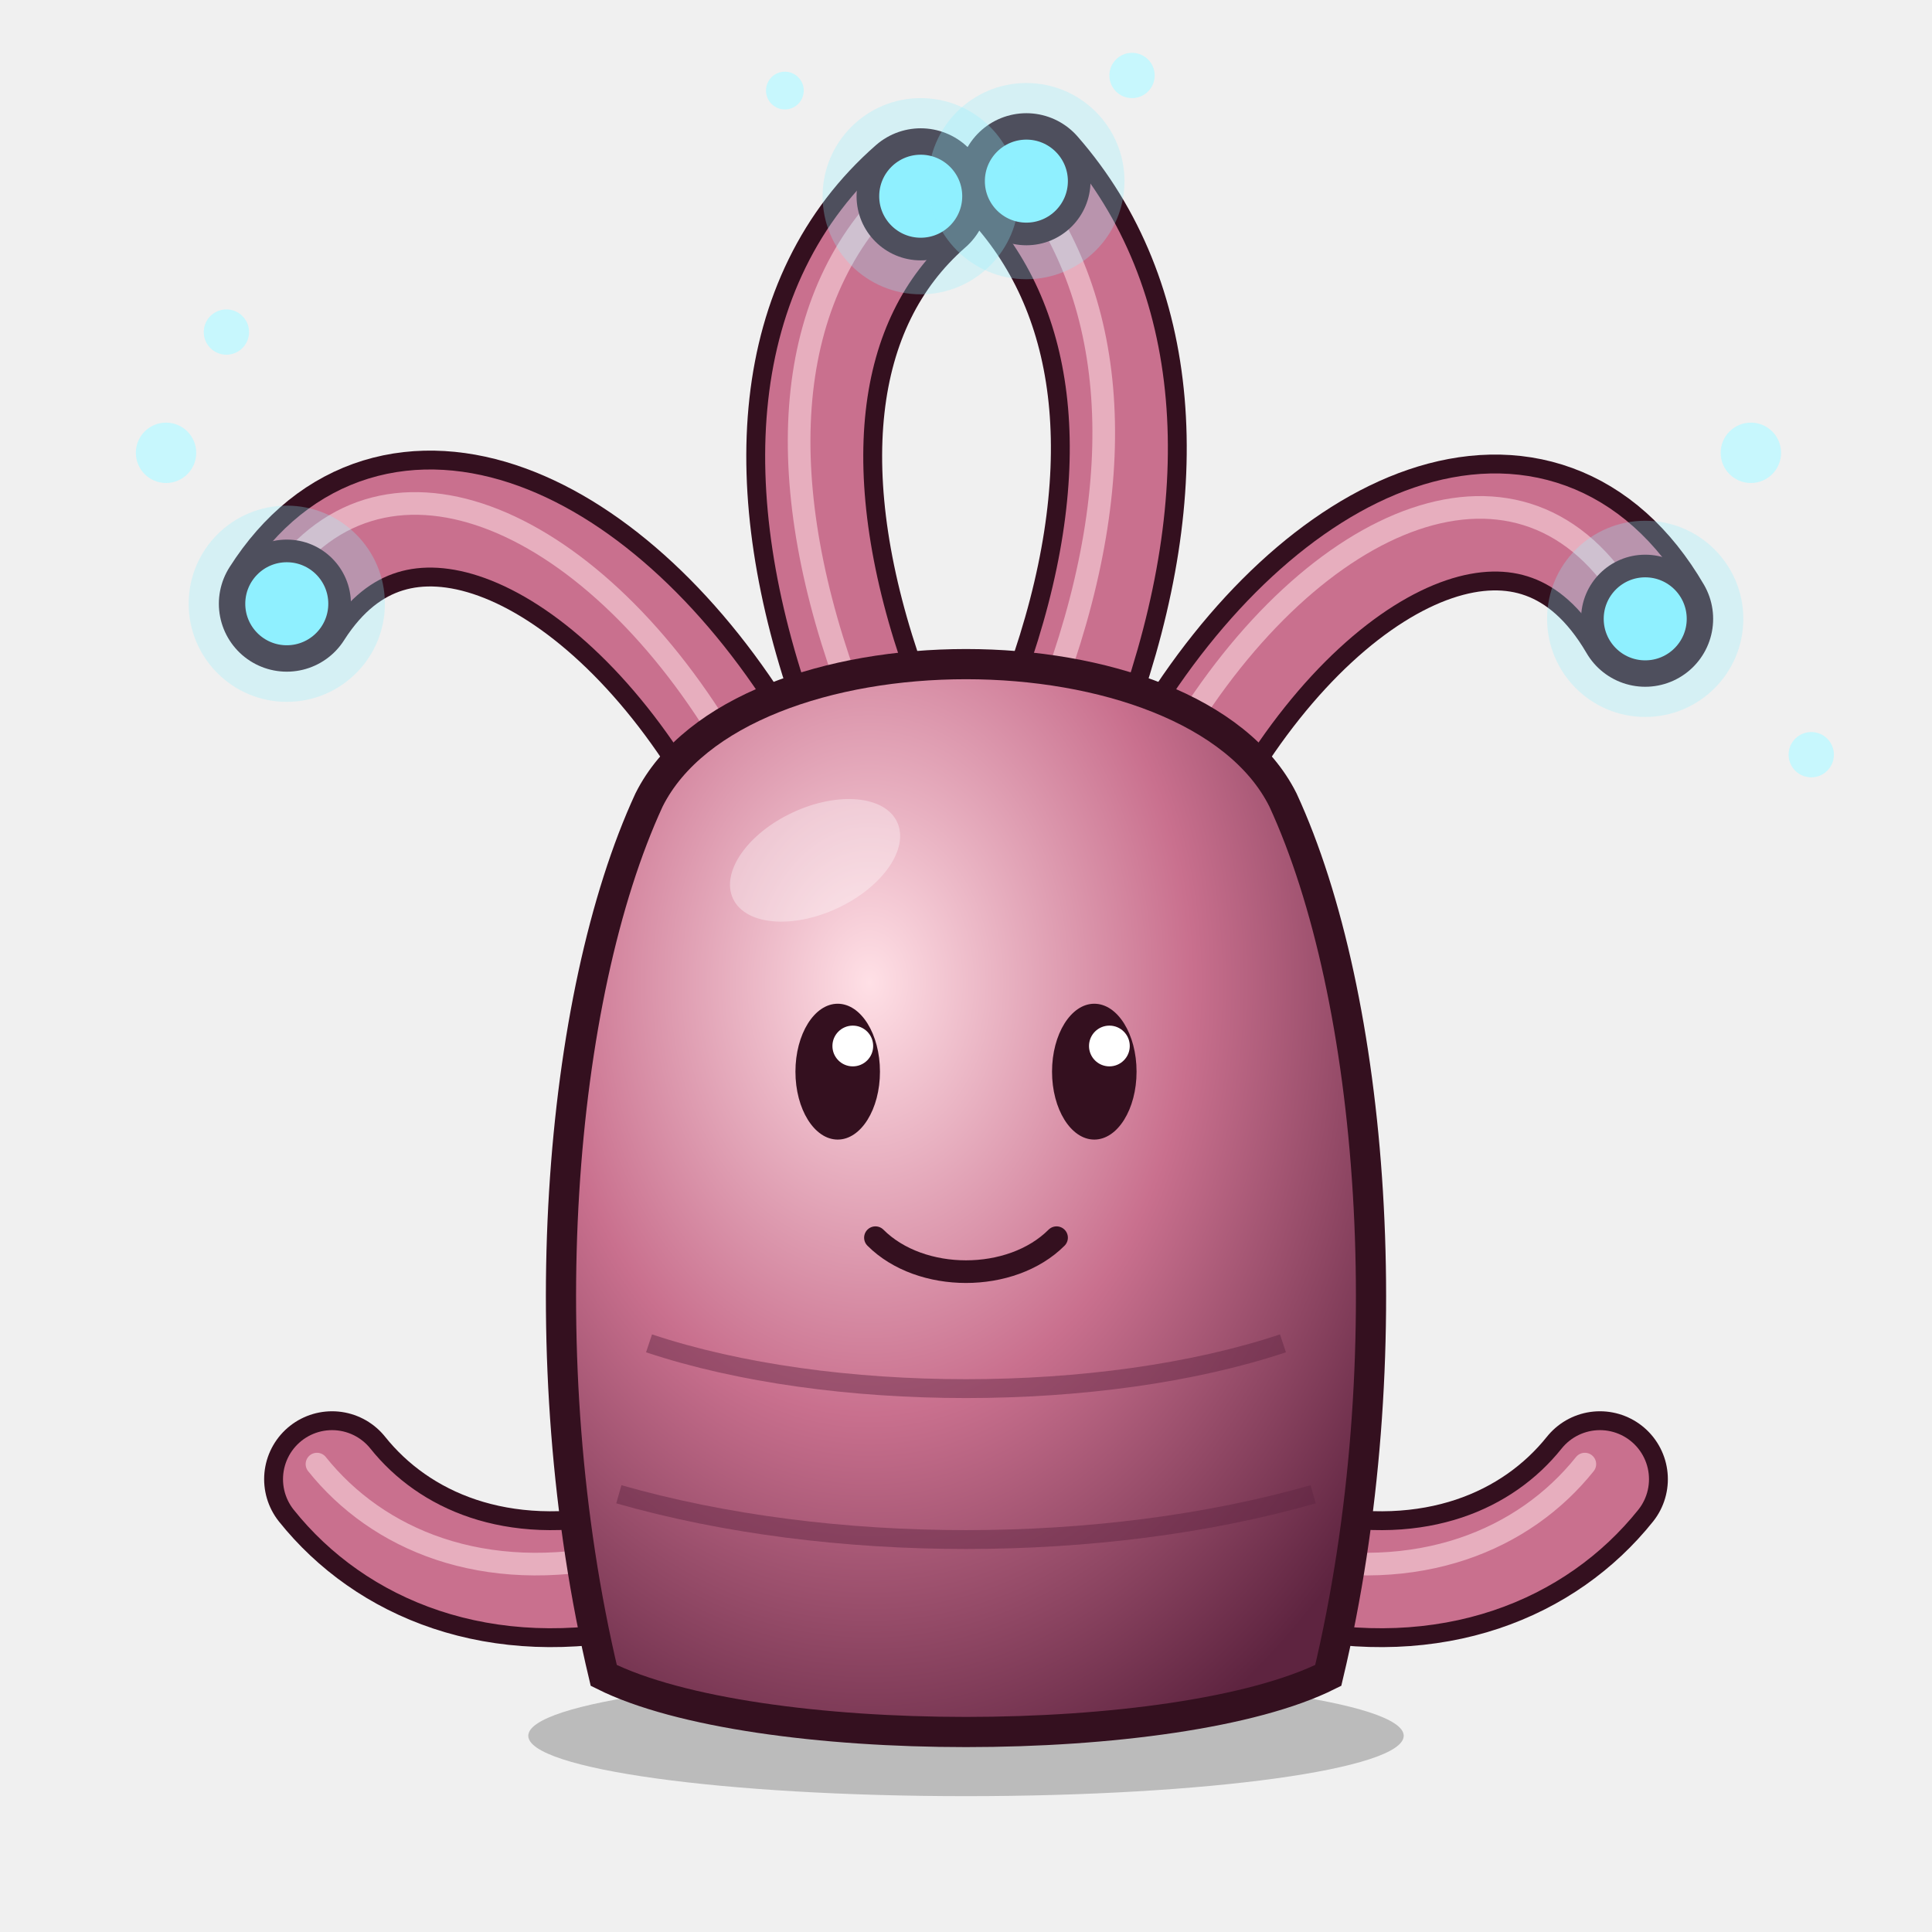
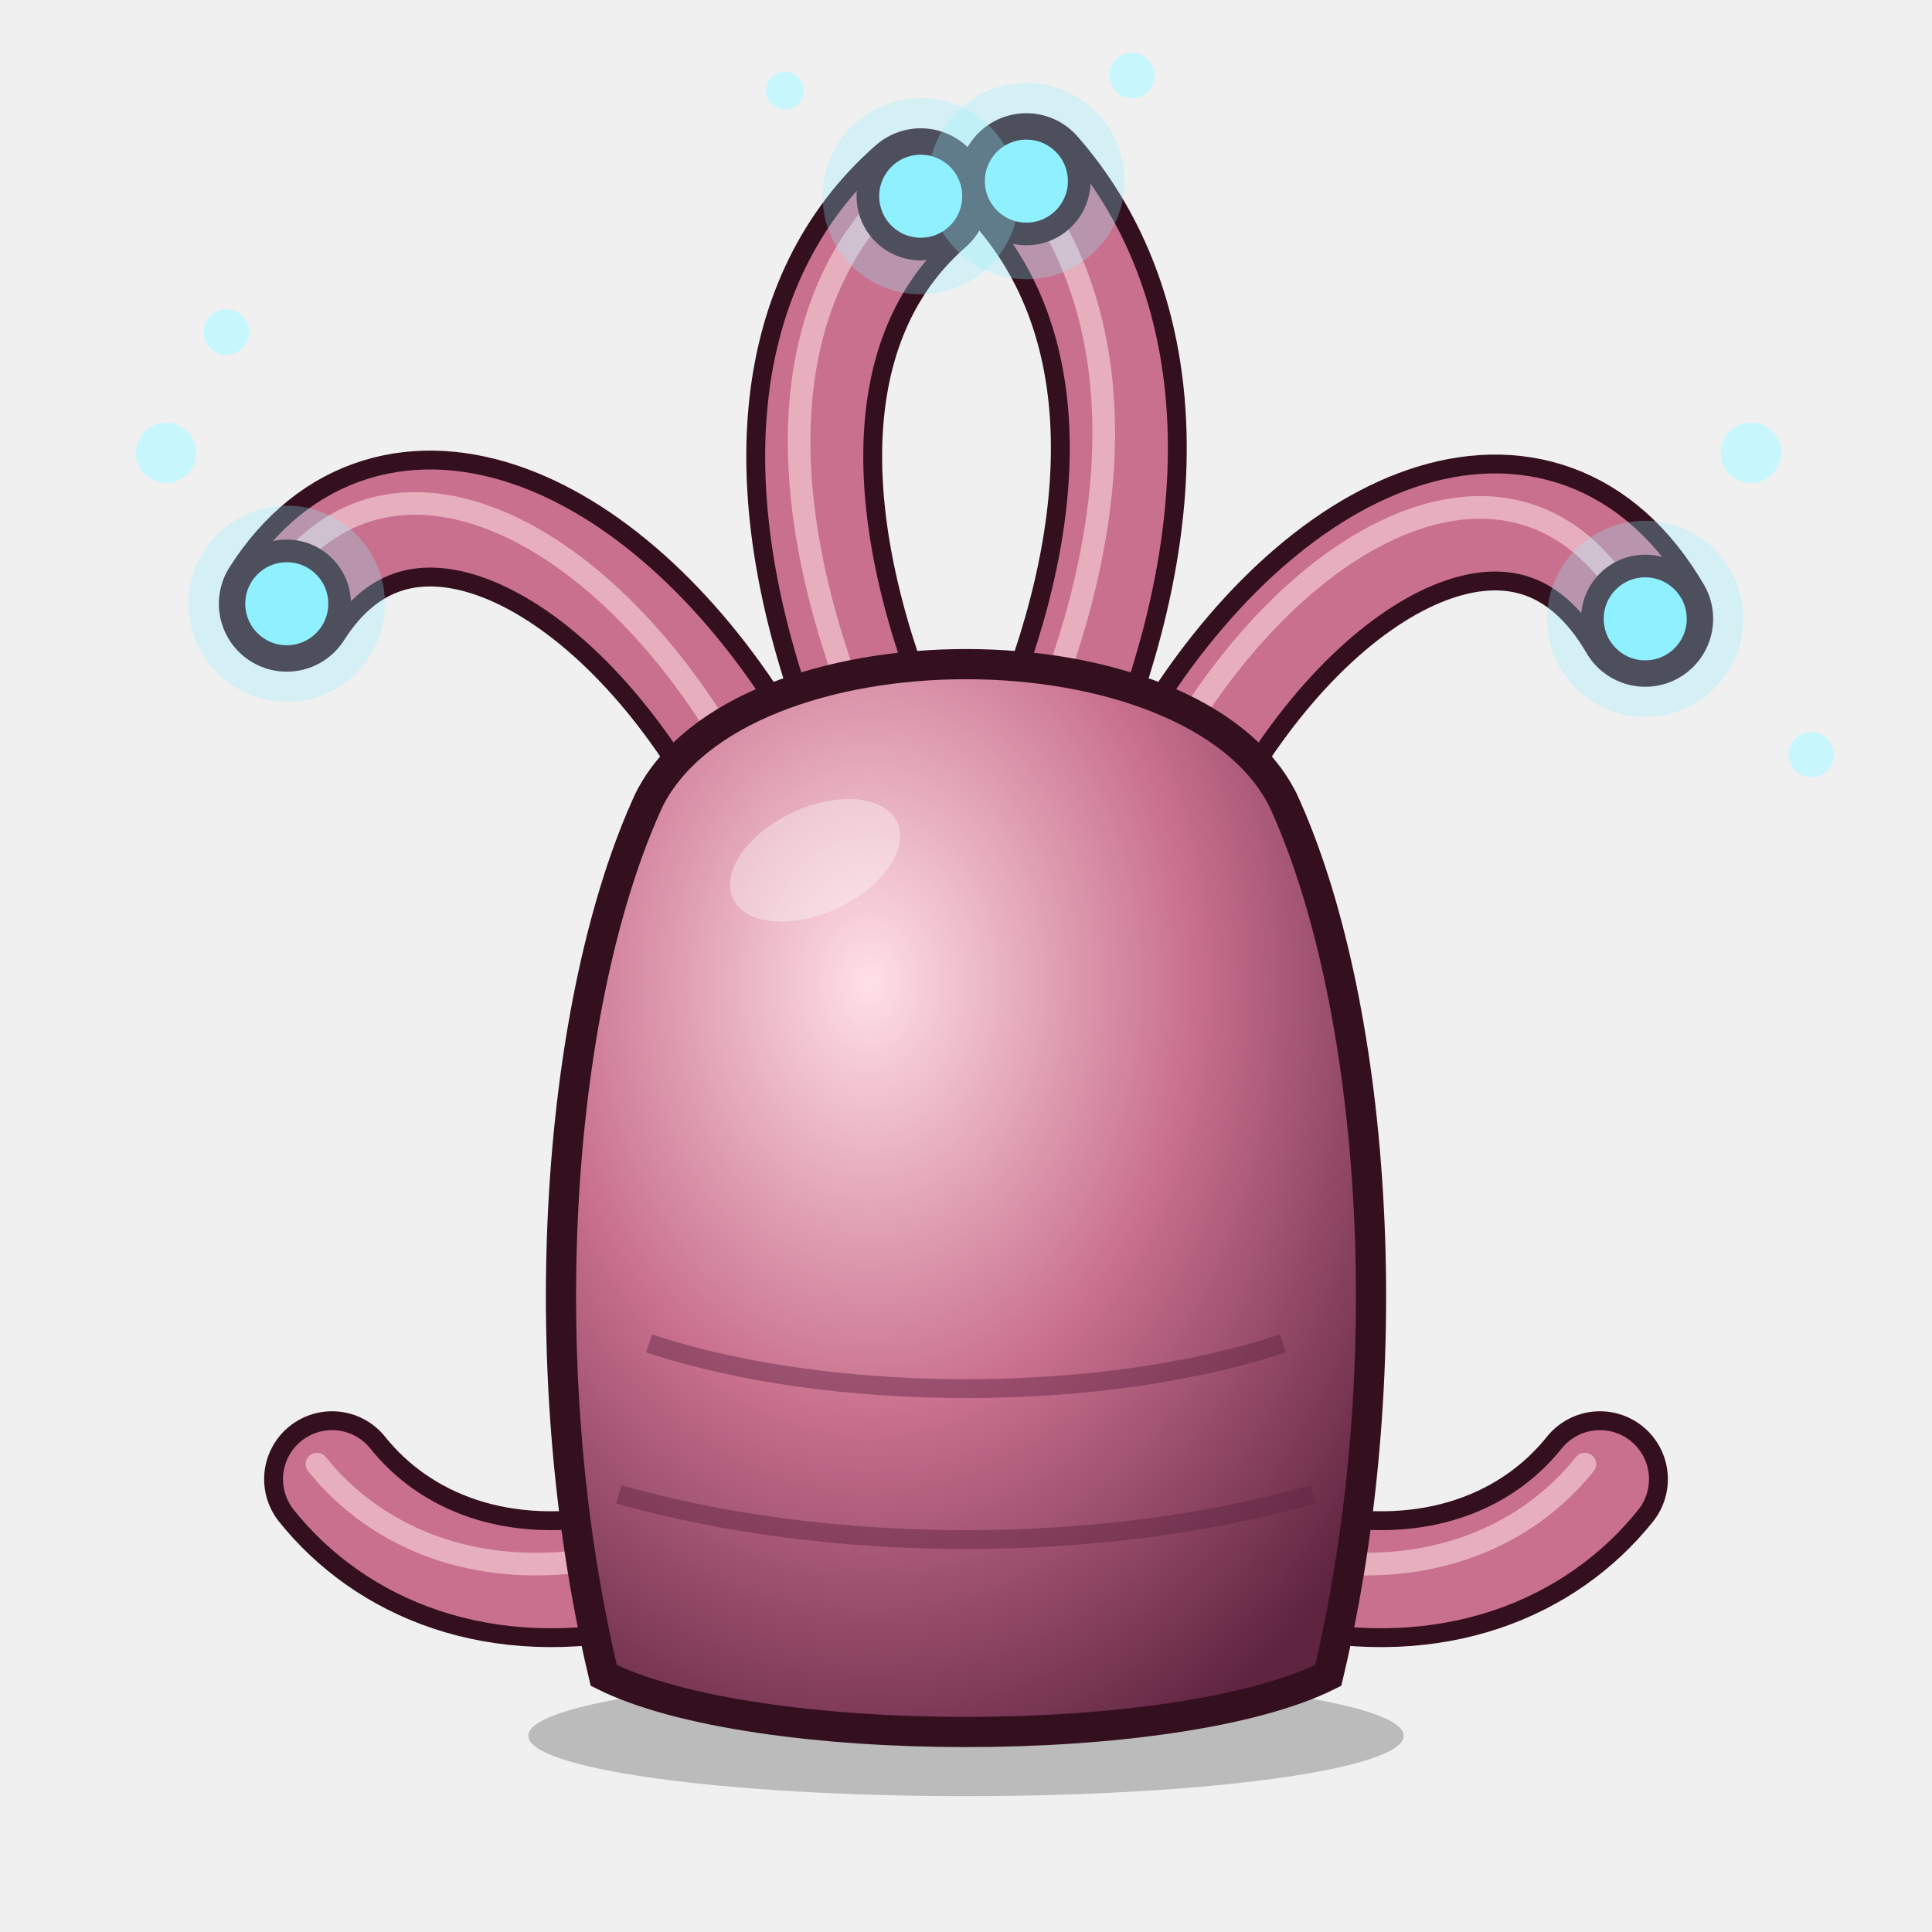
<svg xmlns="http://www.w3.org/2000/svg" width="256" height="256" viewBox="0 0 256 256">
  <defs>
    <radialGradient id="rb" cx="0.38" cy="0.3" r="0.8">
      <stop offset="0" stop-color="#ffe0e6" />
      <stop offset="0.5" stop-color="#c9708e" />
      <stop offset="1" stop-color="#5e2440" />
    </radialGradient>
  </defs>
  <ellipse cx="128" cy="230" rx="58" ry="8" fill="rgba(0,0,0,0.22)" />
  <path d="M98 100 C80 70 52 58 38 80" fill="none" stroke="#34101f" stroke-width="18" stroke-linecap="round" />
  <path d="M98 100 C80 70 52 58 38 80" fill="none" stroke="#c9708e" stroke-width="13" stroke-linecap="round" />
  <path d="M98 100 C80 70 52 58 38 80" fill="none" stroke="#ffe0e6" stroke-width="3" stroke-linecap="round" opacity=".55" transform="translate(-2 -2)" />
  <path d="M114 92 C104 64 106 40 122 26" fill="none" stroke="#34101f" stroke-width="18" stroke-linecap="round" />
  <path d="M114 92 C104 64 106 40 122 26" fill="none" stroke="#c9708e" stroke-width="13" stroke-linecap="round" />
  <path d="M114 92 C104 64 106 40 122 26" fill="none" stroke="#ffe0e6" stroke-width="3" stroke-linecap="round" opacity=".55" transform="translate(-2 -2)" />
  <path d="M142 92 C152 64 150 40 136 24" fill="none" stroke="#34101f" stroke-width="18" stroke-linecap="round" />
  <path d="M142 92 C152 64 150 40 136 24" fill="none" stroke="#c9708e" stroke-width="13" stroke-linecap="round" />
  <path d="M142 92 C152 64 150 40 136 24" fill="none" stroke="#ffe0e6" stroke-width="3" stroke-linecap="round" opacity=".55" transform="translate(-2 -2)" />
  <path d="M158 100 C176 70 204 58 218 82" fill="none" stroke="#34101f" stroke-width="18" stroke-linecap="round" />
  <path d="M158 100 C176 70 204 58 218 82" fill="none" stroke="#c9708e" stroke-width="13" stroke-linecap="round" />
  <path d="M158 100 C176 70 204 58 218 82" fill="none" stroke="#ffe0e6" stroke-width="3" stroke-linecap="round" opacity=".55" transform="translate(-2 -2)" />
  <path d="M84 208 C66 212 52 206 44 196" fill="none" stroke="#34101f" stroke-width="18" stroke-linecap="round" />
  <path d="M84 208 C66 212 52 206 44 196" fill="none" stroke="#c9708e" stroke-width="13" stroke-linecap="round" />
  <path d="M84 208 C66 212 52 206 44 196" fill="none" stroke="#ffe0e6" stroke-width="3" stroke-linecap="round" opacity=".55" transform="translate(-2 -2)" />
  <path d="M172 208 C190 212 204 206 212 196" fill="none" stroke="#34101f" stroke-width="18" stroke-linecap="round" />
  <path d="M172 208 C190 212 204 206 212 196" fill="none" stroke="#c9708e" stroke-width="13" stroke-linecap="round" />
  <path d="M172 208 C190 212 204 206 212 196" fill="none" stroke="#ffe0e6" stroke-width="3" stroke-linecap="round" opacity=".55" transform="translate(-2 -2)" />
  <path d="M80 222 C70 180 74 132 86 106 C98 82 158 82 170 106 C182 132 186 180 176 222 C156 232 100 232 80 222Z" fill="url(#rb)" stroke="#34101f" stroke-width="4" />
  <path d="M86 178 C110 186 146 186 170 178" fill="none" stroke="#5e2440" stroke-width="2.5" opacity=".45" />
  <path d="M82 198 C110 206 146 206 174 198" fill="none" stroke="#5e2440" stroke-width="2.5" opacity=".45" />
  <ellipse cx="108" cy="114" rx="12" ry="7" fill="#fff" opacity=".35" transform="rotate(-25 108 114)" />
-   <ellipse cx="111" cy="142" rx="5.6" ry="9" fill="#34101f" />
-   <circle cx="113.0" cy="138.6" r="2.7" fill="#fff" />
-   <ellipse cx="145" cy="142" rx="5.6" ry="9" fill="#34101f" />
-   <circle cx="147.0" cy="138.6" r="2.7" fill="#fff" />
-   <path d="M116 164 C122 170 134 170 140 164" fill="none" stroke="#34101f" stroke-width="3" stroke-linecap="round" />
  <circle cx="38" cy="80" r="7" fill="#8ff0ff" stroke="#34101f" stroke-width="3" />
  <circle cx="122" cy="26" r="7" fill="#8ff0ff" stroke="#34101f" stroke-width="3" />
  <circle cx="136" cy="24" r="7" fill="#8ff0ff" stroke="#34101f" stroke-width="3" />
  <circle cx="218" cy="82" r="7" fill="#8ff0ff" stroke="#34101f" stroke-width="3" />
  <circle cx="38" cy="80" r="13" fill="#8ff0ff" opacity=".28" />
  <circle cx="122" cy="26" r="13" fill="#8ff0ff" opacity=".28" />
  <circle cx="136" cy="24" r="13" fill="#8ff0ff" opacity=".28" />
  <circle cx="218" cy="82" r="13" fill="#8ff0ff" opacity=".28" />
  <circle cx="22" cy="60" r="4" fill="#bff8ff" opacity=".85" />
  <circle cx="30" cy="44" r="3" fill="#bff8ff" opacity=".85" />
  <circle cx="232" cy="60" r="4" fill="#bff8ff" opacity=".85" />
  <circle cx="240" cy="100" r="3" fill="#bff8ff" opacity=".85" />
  <circle cx="150" cy="10" r="3" fill="#bff8ff" opacity=".85" />
  <circle cx="104" cy="12" r="2.5" fill="#bff8ff" opacity=".85" />
</svg>
